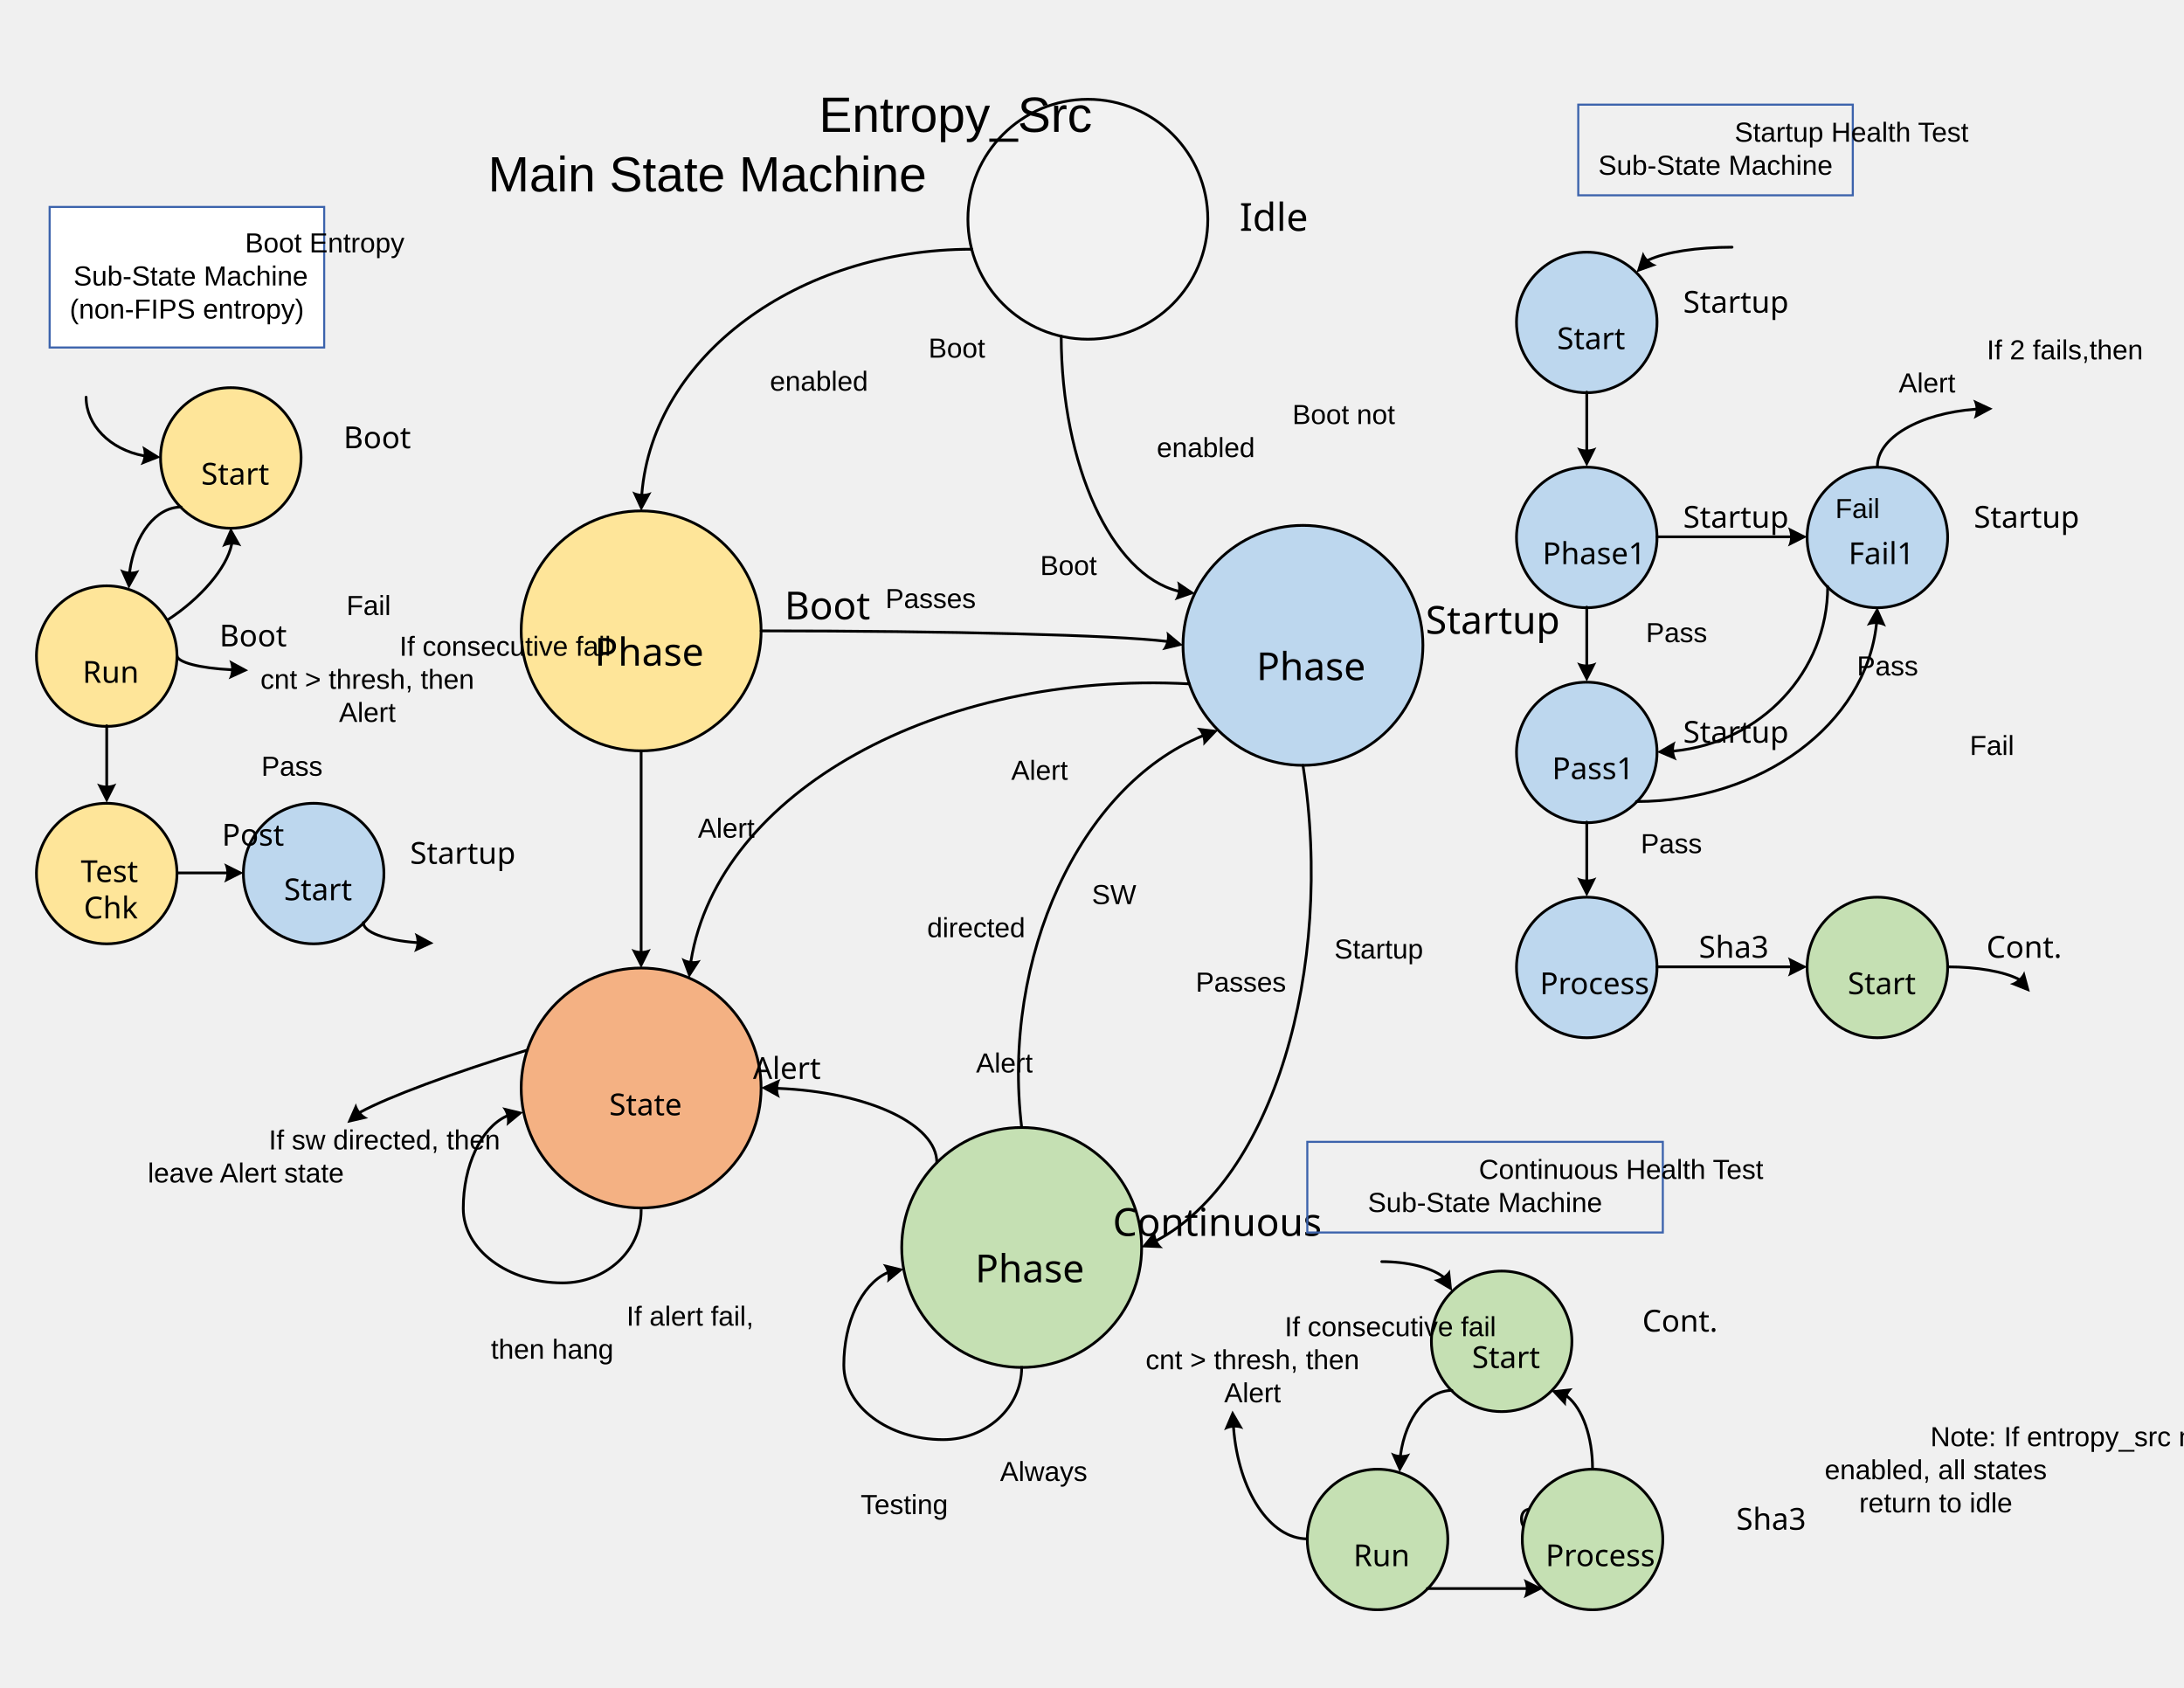
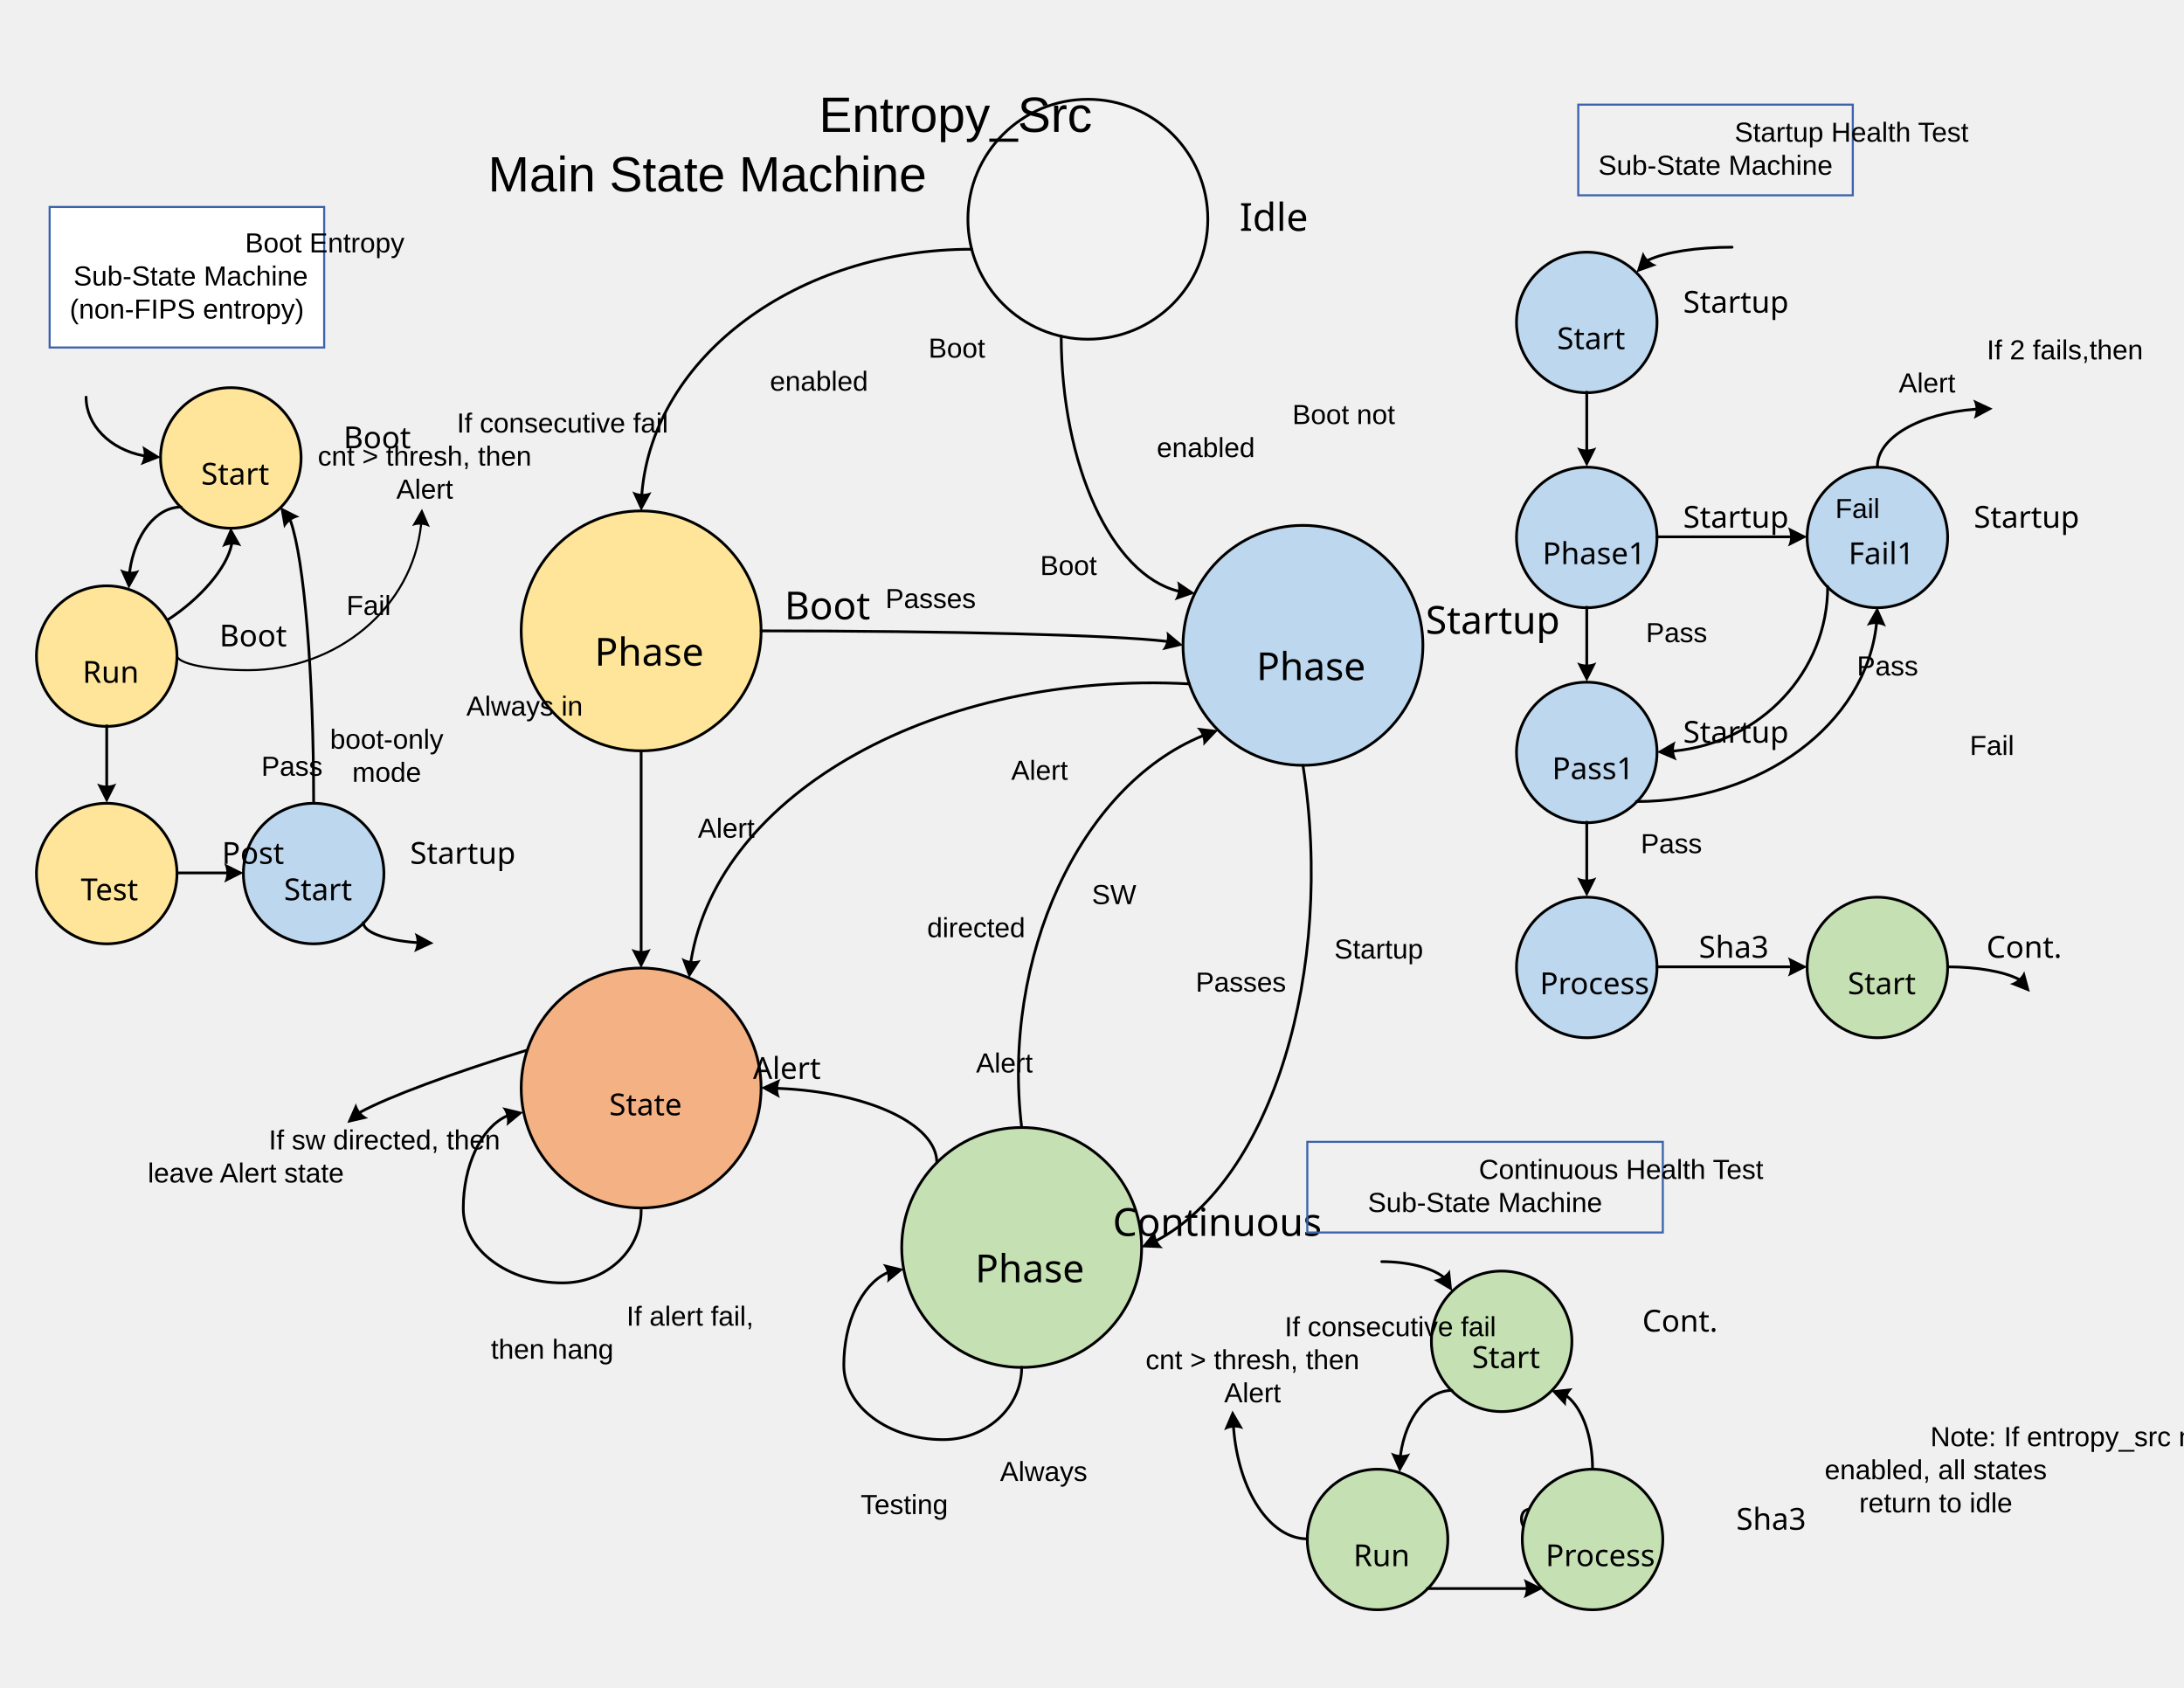
- <svg xmlns="http://www.w3.org/2000/svg" xmlns:ns1="http://schemas.microsoft.com/visio/2003/SVGExtensions/" xmlns:xlink="http://www.w3.org/1999/xlink" width="11in" height="8.5in" viewBox="0 0 792 612" xml:space="preserve" color-interpolation-filters="sRGB" class="st19">
+ <svg xmlns="http://www.w3.org/2000/svg" xmlns:ns1="http://schemas.microsoft.com/visio/2003/SVGExtensions/" xmlns:xlink="http://www.w3.org/1999/xlink" width="11in" height="8.5in" viewBox="0 0 792 612" xml:space="preserve" color-interpolation-filters="sRGB" class="st21">
  <ns1:documentProperties ns1:langID="1033" ns1:viewMarkup="false">
    <ns1:userDefs>
      <ns1:ud ns1:nameU="msvSubprocessMaster" ns1:prompt="" ns1:val="VT4(Rectangle)" />
      <ns1:ud ns1:nameU="msvNoAutoConnect" ns1:val="VT0(1):26" />
    </ns1:userDefs>
  </ns1:documentProperties>
  <style type="text/css">
	
		.st1 {fill:#f2f2f2;stroke:#000000;stroke-width:1}
		.st2 {fill:#000000;font-family:Calibri;font-size:1.167em}
		.st3 {fill:#fee599;stroke:#000000;stroke-width:1}
		.st4 {font-size:1em}
		.st5 {fill:#bdd7ee;stroke:#000000;stroke-width:1}
		.st6 {fill:#c5e0b3;stroke:#000000;stroke-width:1}
		.st7 {marker-start:url(#mrkr5-21);stroke:#000000;stroke-linecap:round;stroke-linejoin:round;stroke-width:1}
		.st8 {fill:#000000;fill-opacity:1;stroke:#000000;stroke-opacity:1;stroke-width:0.284}
		.st9 {marker-end:url(#mrkr5-27);stroke:#000000;stroke-linecap:round;stroke-linejoin:round;stroke-width:1}
		.st10 {fill:none;stroke:none;stroke-width:0.75}
		.st11 {fill:#000000;font-family:Arial;font-size:0.833em}
		.st12 {fill:#000000;font-family:Arial;font-size:1.5em}
		.st13 {fill:#000000;font-family:Calibri;font-size:0.917em}
		.st14 {marker-end:url(#mrkr5-75);stroke:#000000;stroke-linecap:round;stroke-linejoin:round;stroke-width:1}
		.st15 {fill:#ffffff;stroke:#3c63ac;stroke-width:0.75}
		.st16 {fill:none;stroke:#3c63ac;stroke-width:0.75}
		.st17 {fill:#f4b183;stroke:#000000;stroke-width:1}
		.st18 {marker-end:url(#mrkr5-27);stroke:#000000;stroke-width:1}
- 		.st19 {fill:none;fill-rule:evenodd;font-size:12px;overflow:visible;stroke-linecap:square;stroke-miterlimit:3}
+ 		.st19 {marker-end:url(#mrkr5-335);stroke:#000000;stroke-width:0.75}
+ 		.st20 {fill:#000000;fill-opacity:1;stroke:#000000;stroke-opacity:1;stroke-width:0.229}
+ 		.st21 {fill:none;fill-rule:evenodd;font-size:12px;overflow:visible;stroke-linecap:square;stroke-miterlimit:3}
	
	</style>
  <defs id="Markers">
    <g id="lend5">
      <path d="M 2 1 L 0 0 L 1.981 -0.993 C 1.672 -0.365 1.673 0.373 1.985 1 " style="stroke:none" />
    </g>
    <marker id="mrkr5-21" class="st8" ns1:arrowType="5" ns1:arrowSize="2" ns1:setback="5.8" refX="5.8" orient="auto" markerUnits="strokeWidth" overflow="visible">
      <use xlink:href="#lend5" transform="scale(3.52) " />
    </marker>
    <marker id="mrkr5-27" class="st8" ns1:arrowType="5" ns1:arrowSize="2" ns1:setback="5.8" refX="-5.8" orient="auto" markerUnits="strokeWidth" overflow="visible">
      <use xlink:href="#lend5" transform="scale(-3.52,-3.52) " />
    </marker>
    <marker id="mrkr5-75" class="st8" ns1:arrowType="5" ns1:arrowSize="2" ns1:setback="6.16" refX="-6.16" orient="auto" markerUnits="strokeWidth" overflow="visible">
      <use xlink:href="#lend5" transform="scale(-3.52,-3.52) " />
+     </marker>
+     <marker id="mrkr5-335" class="st20" ns1:arrowType="5" ns1:arrowSize="2" ns1:setback="7.15" refX="-7.15" orient="auto" markerUnits="strokeWidth" overflow="visible">
+       <use xlink:href="#lend5" transform="scale(-4.36,-4.36) " />
    </marker>
  </defs>
  <g ns1:mID="0" ns1:index="1" ns1:groupContext="foregroundPage">
    <ns1:userDefs>
      <ns1:ud ns1:nameU="msvThemeOrder" ns1:val="VT0(0):26" />
    </ns1:userDefs>
    <ns1:pageProperties ns1:drawingScale="1" ns1:pageScale="1" ns1:drawingUnits="0" ns1:shadowOffsetX="9" ns1:shadowOffsetY="-9" />
    <ns1:layer ns1:name="Flowchart" ns1:index="0" />
    <ns1:layer ns1:name="Connector" ns1:index="1" />
    <g id="shape1272-1" ns1:mID="1272" ns1:groupContext="shape" transform="translate(351,-489.001)">
      <ns1:userDefs>
        <ns1:ud ns1:nameU="visVersion" ns1:val="VT0(15):26" />
      </ns1:userDefs>
      <ns1:textBlock ns1:margins="rect(4,4,4,4)" />
      <ns1:textRect cx="43.5" cy="568.5" width="76.13" height="65.25" />
      <path d="M0 568.5 A43.5 43.5 0 0 1 87 568.5 A43.5 43.5 0 1 1 0 568.5 Z" class="st1" />
      <text x="32.97" y="572.7" class="st2" ns1:langID="1033">
        <ns1:paragraph ns1:horizAlign="1" />
        <ns1:tabList />Idle</text>
    </g>
    <g id="shape1273-4" ns1:mID="1273" ns1:groupContext="shape" transform="translate(189,-339.751)">
      <ns1:userDefs>
        <ns1:ud ns1:nameU="visVersion" ns1:val="VT0(15):26" />
      </ns1:userDefs>
      <ns1:textBlock ns1:margins="rect(4,4,4,4)" />
      <ns1:textRect cx="43.5" cy="568.5" width="76.13" height="65.25" />
      <path d="M0 568.5 A43.5 43.5 0 0 1 87 568.5 A43.5 43.5 0 1 1 0 568.5 Z" class="st3" />
      <text x="29.97" y="564.3" class="st2" ns1:langID="1033">
        <ns1:paragraph ns1:horizAlign="1" />
        <ns1:tabList />Boot<ns1:newlineChar />
        <tspan x="26.63" dy="1.2em" class="st4">Phase</tspan>
      </text>
    </g>
    <g id="shape1275-8" ns1:mID="1275" ns1:groupContext="shape" transform="translate(429,-334.501)">
      <ns1:userDefs>
        <ns1:ud ns1:nameU="visVersion" ns1:val="VT0(15):26" />
      </ns1:userDefs>
      <ns1:textBlock ns1:margins="rect(4,4,4,4)" />
      <ns1:textRect cx="43.5" cy="568.5" width="76.13" height="65.25" />
      <path d="M0 568.5 A43.5 43.5 0 0 1 87 568.5 A43.5 43.5 0 1 1 0 568.5 Z" class="st5" />
      <text x="22.45" y="564.3" class="st2" ns1:langID="1033">
        <ns1:paragraph ns1:horizAlign="1" />
        <ns1:tabList />Startup<ns1:newlineChar />
        <tspan x="26.63" dy="1.2em" class="st4">Phase</tspan>
      </text>
    </g>
    <g id="shape1276-12" ns1:mID="1276" ns1:groupContext="shape" transform="translate(327,-116.178)">
      <ns1:userDefs>
        <ns1:ud ns1:nameU="visVersion" ns1:val="VT0(15):26" />
      </ns1:userDefs>
      <ns1:textBlock ns1:margins="rect(4,4,4,4)" />
      <ns1:textRect cx="43.5" cy="568.5" width="76.13" height="65.25" />
      <path d="M0 568.5 A43.5 43.5 0 0 1 87 568.5 A43.5 43.5 0 1 1 0 568.5 Z" class="st6" />
      <text x="10.99" y="564.3" class="st2" ns1:langID="1033">
        <ns1:paragraph ns1:horizAlign="1" />
        <ns1:tabList />Continuous<ns1:newlineChar />
        <tspan x="26.63" dy="1.2em" class="st4">Phase</tspan>
      </text>
    </g>
    <g id="shape1282-16" ns1:mID="1282" ns1:groupContext="shape" transform="translate(-109.54,497.648) rotate(-117.497)">
      <path d="M3.3 607.23 L3.51 606.93 A93.666 48.612 27.5 0 1 105.04 612" class="st7" />
    </g>
    <g id="shape1297-22" ns1:mID="1297" ns1:groupContext="shape" transform="translate(713.065,546.089) rotate(141.64)">
      <path d="M0 581.18 A119.88 94.88 -141.64 0 0 148.87 585.85 L149.1 585.58" class="st9" />
    </g>
    <g id="shape1314-28" ns1:mID="1314" ns1:groupContext="shape" transform="translate(270,-463.646)">
      <ns1:textBlock ns1:margins="rect(4,4,4,4)" />
      <ns1:textRect cx="27" cy="596.323" width="54" height="31.355" />
      <rect x="0" y="580.646" width="54" height="31.355" class="st10" />
      <text x="16.71" y="593.32" class="st11" ns1:langID="1033">
        <ns1:paragraph ns1:horizAlign="1" />
        <ns1:tabList />Boot <tspan x="9.2" dy="1.2em" class="st4">enabled</tspan>
      </text>
    </g>
    <g id="shape1326-32" ns1:mID="1326" ns1:groupContext="shape" transform="translate(162,-523.573)">
      <ns1:textBlock ns1:margins="rect(4,4,4,4)" />
      <ns1:textRect cx="94.5" cy="576.786" width="189" height="70.427" />
      <rect x="0" y="541.573" width="189" height="70.427" class="st10" />
      <text x="44.98" y="571.39" class="st12" ns1:langID="1033">
        <ns1:paragraph ns1:horizAlign="1" />
        <ns1:tabList />Entropy_Src<ns1:newlineChar />
        <tspan x="14.96" dy="1.2em" class="st4">Main State Machine</tspan>
      </text>
    </g>
    <g id="shape1327-36" ns1:mID="1327" ns1:groupContext="shape" transform="translate(645.75,-62.94)">
      <ns1:textBlock ns1:margins="rect(4,4,4,4)" />
      <ns1:textRect cx="56.25" cy="596.323" width="112.51" height="31.355" />
      <rect x="0" y="580.646" width="112.5" height="31.355" class="st10" />
      <text x="4.28" y="587.32" class="st11" ns1:langID="1033">
        <ns1:paragraph ns1:horizAlign="1" />
        <ns1:tabList />Note: If entropy_src not <tspan x="15.94" dy="1.2em" class="st4">enabled, all states </tspan>
        <tspan x="28.46" dy="1.2em" class="st4">return to idle</tspan>
      </text>
    </g>
    <g id="shape1328-41" ns1:mID="1328" ns1:groupContext="shape" transform="translate(410.286,-439.574)">
      <ns1:textBlock ns1:margins="rect(4,4,4,4)" />
      <ns1:textRect cx="27" cy="596.323" width="54" height="31.355" />
      <rect x="0" y="580.646" width="54" height="31.355" class="st10" />
      <text x="8.37" y="593.32" class="st11" ns1:langID="1033">
        <ns1:paragraph ns1:horizAlign="1" />
        <ns1:tabList />Boot not <tspan x="9.2" dy="1.2em" class="st4">enabled</tspan>
      </text>
    </g>
    <g id="shape1331-45" ns1:mID="1331" ns1:groupContext="shape" transform="translate(-140.336,266.828) rotate(-71.4985)">
      <path d="M3.99 588.75 L4.24 589.02 A146.215 83.561 -20.72 0 0 184.35 584.55" class="st7" />
    </g>
    <g id="shape1338-50" ns1:mID="1338" ns1:groupContext="shape" transform="translate(549.938,-469.831)">
      <ns1:userDefs>
        <ns1:ud ns1:nameU="visVersion" ns1:val="VT0(15):26" />
      </ns1:userDefs>
      <ns1:textBlock ns1:margins="rect(4,4,4,4)" />
      <ns1:textRect cx="25.481" cy="586.519" width="44.6" height="38.221" />
      <path d="M0 586.52 A25.481 25.481 0 0 1 50.96 586.52 A25.481 25.481 0 1 1 0 586.52 Z" class="st5" />
      <text x="8.94" y="583.22" class="st13" ns1:langID="1033">
        <ns1:paragraph ns1:horizAlign="1" />
        <ns1:tabList />Startup<ns1:newlineChar />
        <tspan x="14.72" dy="1.2em" class="st4">Start</tspan>
      </text>
    </g>
    <g id="shape1339-54" ns1:mID="1339" ns1:groupContext="shape" transform="translate(549.938,-391.869)">
      <ns1:userDefs>
        <ns1:ud ns1:nameU="visVersion" ns1:val="VT0(15):26" />
      </ns1:userDefs>
      <ns1:textBlock ns1:margins="rect(4,4,4,4)" />
      <ns1:textRect cx="25.481" cy="586.519" width="44.6" height="38.221" />
      <path d="M0 586.52 A25.481 25.481 0 0 1 50.96 586.52 A25.481 25.481 0 1 1 0 586.52 Z" class="st5" />
      <text x="8.94" y="583.22" class="st13" ns1:langID="1033">
        <ns1:paragraph ns1:horizAlign="1" />
        <ns1:tabList />Startup<ns1:newlineChar />
        <tspan x="9.44" dy="1.2em" class="st4">Phase1</tspan>
      </text>
    </g>
    <g id="shape1340-58" ns1:mID="1340" ns1:groupContext="shape" transform="translate(655.332,-391.869)">
      <ns1:userDefs>
        <ns1:ud ns1:nameU="visVersion" ns1:val="VT0(15):26" />
      </ns1:userDefs>
      <ns1:textBlock ns1:margins="rect(4,4,4,4)" />
      <ns1:textRect cx="25.481" cy="586.519" width="44.6" height="38.221" />
      <path d="M0 586.52 A25.481 25.481 0 0 1 50.96 586.52 A25.481 25.481 0 1 1 0 586.52 Z" class="st5" />
      <text x="8.94" y="583.22" class="st13" ns1:langID="1033">
        <ns1:paragraph ns1:horizAlign="1" />
        <ns1:tabList />Startup<ns1:newlineChar />
        <tspan x="15.01" dy="1.2em" class="st4">Fail1</tspan>
      </text>
    </g>
    <g id="shape1341-62" ns1:mID="1341" ns1:groupContext="shape" transform="translate(549.938,-313.908)">
      <ns1:userDefs>
        <ns1:ud ns1:nameU="visVersion" ns1:val="VT0(15):26" />
      </ns1:userDefs>
      <ns1:textBlock ns1:margins="rect(4,4,4,4)" />
      <ns1:textRect cx="25.481" cy="586.519" width="44.6" height="38.221" />
      <path d="M0 586.52 A25.481 25.481 0 0 1 50.96 586.52 A25.481 25.481 0 1 1 0 586.52 Z" class="st5" />
      <text x="8.94" y="583.22" class="st13" ns1:langID="1033">
        <ns1:paragraph ns1:horizAlign="1" />
        <ns1:tabList />Startup<ns1:newlineChar />
        <tspan x="12.92" dy="1.2em" class="st4">Pass1</tspan>
      </text>
    </g>
    <g id="shape1342-66" ns1:mID="1342" ns1:groupContext="shape" transform="translate(549.938,-235.946)">
      <ns1:userDefs>
        <ns1:ud ns1:nameU="visVersion" ns1:val="VT0(15):26" />
      </ns1:userDefs>
      <ns1:textBlock ns1:margins="rect(4,4,4,4)" />
      <ns1:textRect cx="25.481" cy="586.519" width="44.6" height="38.221" />
      <path d="M0 586.52 A25.481 25.481 0 0 1 50.96 586.52 A25.481 25.481 0 1 1 0 586.52 Z" class="st5" />
      <text x="14.64" y="583.22" class="st13" ns1:langID="1033">
        <ns1:paragraph ns1:horizAlign="1" />
        <ns1:tabList />Sha3<ns1:newlineChar />
        <tspan x="8.46" dy="1.2em" class="st4">Process</tspan>
      </text>
    </g>
    <g id="shape1354-70" ns1:mID="1354" ns1:groupContext="shape" transform="translate(1187.42,142.169) rotate(90)">
      <path d="M0 612 L20.84 612" class="st14" />
    </g>
    <g id="shape1355-76" ns1:mID="1355" ns1:groupContext="shape" transform="translate(1187.42,220.131) rotate(90)">
      <path d="M0 612 L20.84 612" class="st14" />
    </g>
    <g id="shape1358-81" ns1:mID="1358" ns1:groupContext="shape" transform="translate(1088.55,652.296) rotate(135.918)">
      <path d="M0 612 A61.893 59.942 44.08 0 1 81.53 607.93 L81.81 608.17" class="st9" />
    </g>
    <g id="shape1359-86" ns1:mID="1359" ns1:groupContext="shape" transform="translate(223.4,-167.969) rotate(-38.8995)">
      <path d="M-0 589.27 A87.374 70.501 -141.1 0 0 108.15 593.85 L108.39 593.58" class="st9" />
    </g>
    <g id="shape1361-91" ns1:mID="1361" ns1:groupContext="shape" transform="translate(655.332,-235.946)">
      <ns1:userDefs>
        <ns1:ud ns1:nameU="visVersion" ns1:val="VT0(15):26" />
      </ns1:userDefs>
      <ns1:textBlock ns1:margins="rect(4,4,4,4)" />
      <ns1:textRect cx="25.481" cy="586.519" width="44.6" height="38.221" />
      <path d="M0 586.52 A25.481 25.481 0 0 1 50.96 586.52 A25.481 25.481 0 1 1 0 586.52 Z" class="st6" />
      <text x="13.53" y="583.22" class="st13" ns1:langID="1033">
        <ns1:paragraph ns1:horizAlign="1" />
        <ns1:tabList />Cont.<ns1:newlineChar />
        <tspan x="14.72" dy="1.2em" class="st4">Start</tspan>
      </text>
    </g>
    <g id="shape1362-95" ns1:mID="1362" ns1:groupContext="shape" transform="translate(600.899,-261.427)">
      <path d="M0 612 L48.27 612" class="st14" />
    </g>
    <g id="group1369-100" transform="translate(474.077,-28.5392)" ns1:mID="1369" ns1:groupContext="group">
      <g id="shape1343-101" ns1:mID="1343" ns1:groupContext="shape" transform="translate(45,-71.8487)">
        <ns1:userDefs>
          <ns1:ud ns1:nameU="visVersion" ns1:val="VT0(15):26" />
        </ns1:userDefs>
        <ns1:textBlock ns1:margins="rect(4,4,4,4)" />
        <ns1:textRect cx="25.481" cy="586.519" width="44.6" height="38.221" />
        <path d="M0 586.52 A25.481 25.481 0 0 1 50.96 586.52 A25.481 25.481 0 1 1 0 586.52 Z" class="st6" />
        <text x="13.53" y="583.22" class="st13" ns1:langID="1033">
          <ns1:paragraph ns1:horizAlign="1" />
          <ns1:tabList />Cont.<ns1:newlineChar />
          <tspan x="14.72" dy="1.2em" class="st4">Start</tspan>
        </text>
      </g>
      <g id="shape1344-105" ns1:mID="1344" ns1:groupContext="shape">
        <ns1:userDefs>
          <ns1:ud ns1:nameU="visVersion" ns1:val="VT0(15):26" />
        </ns1:userDefs>
        <ns1:textBlock ns1:margins="rect(4,4,4,4)" />
        <ns1:textRect cx="25.481" cy="586.519" width="44.6" height="38.221" />
        <path d="M0 586.52 A25.481 25.481 0 0 1 50.96 586.52 A25.481 25.481 0 1 1 0 586.52 Z" class="st6" />
        <text x="13.53" y="583.22" class="st13" ns1:langID="1033">
          <ns1:paragraph ns1:horizAlign="1" />
          <ns1:tabList />Cont.<ns1:newlineChar />
          <tspan x="16.72" dy="1.2em" class="st4">Run</tspan>
        </text>
      </g>
      <g id="shape1345-109" ns1:mID="1345" ns1:groupContext="shape" transform="translate(77.9616,0)">
        <ns1:userDefs>
          <ns1:ud ns1:nameU="visVersion" ns1:val="VT0(15):26" />
        </ns1:userDefs>
        <ns1:textBlock ns1:margins="rect(4,4,4,4)" />
        <ns1:textRect cx="25.481" cy="586.519" width="44.6" height="38.221" />
        <path d="M0 586.52 A25.481 25.481 0 0 1 50.96 586.52 A25.481 25.481 0 1 1 0 586.52 Z" class="st6" />
        <text x="14.64" y="583.22" class="st13" ns1:langID="1033">
          <ns1:paragraph ns1:horizAlign="1" />
          <ns1:tabList />Sha3<ns1:newlineChar />
          <tspan x="8.46" dy="1.2em" class="st4">Process</tspan>
        </text>
      </g>
      <g id="shape1350-113" ns1:mID="1350" ns1:groupContext="shape" transform="translate(561.313,860.604) rotate(122.798)">
        <path d="M0 605.36 A29.604 19.078 -32.8 0 0 29.83 608.34 L30.14 608.16" class="st9" />
      </g>
      <g id="shape1352-118" ns1:mID="1352" ns1:groupContext="shape" transform="translate(43.5008,-7.46078)">
        <path d="M0 612 L35.76 612" class="st14" />
      </g>
      <g id="shape1353-123" ns1:mID="1353" ns1:groupContext="shape" transform="translate(-433.114,843.846) rotate(-117.793)">
        <path d="M0 606.52 A28.348 14.942 -152.21 0 0 27.42 610.6 L27.69 610.36" class="st9" />
      </g>
    </g>
    <g id="shape1371-128" ns1:mID="1371" ns1:groupContext="shape" transform="translate(58.2205,-420.694)">
      <ns1:userDefs>
        <ns1:ud ns1:nameU="visVersion" ns1:val="VT0(15):26" />
      </ns1:userDefs>
      <ns1:textBlock ns1:margins="rect(4,4,4,4)" />
      <ns1:textRect cx="25.481" cy="586.519" width="44.6" height="38.221" />
      <path d="M0 586.52 A25.481 25.481 0 0 1 50.96 586.52 A25.481 25.481 0 1 1 0 586.52 Z" class="st3" />
      <text x="14.85" y="583.22" class="st13" ns1:langID="1033">
        <ns1:paragraph ns1:horizAlign="1" />
        <ns1:tabList />Boot<ns1:newlineChar />
        <tspan x="14.72" dy="1.2em" class="st4">Start</tspan>
      </text>
    </g>
    <g id="shape1372-132" ns1:mID="1372" ns1:groupContext="shape" transform="translate(13.2205,-348.846)">
      <ns1:userDefs>
        <ns1:ud ns1:nameU="visVersion" ns1:val="VT0(15):26" />
      </ns1:userDefs>
      <ns1:textBlock ns1:margins="rect(4,4,4,4)" />
      <ns1:textRect cx="25.481" cy="586.519" width="44.6" height="38.221" />
      <path d="M0 586.52 A25.481 25.481 0 0 1 50.96 586.52 A25.481 25.481 0 1 1 0 586.52 Z" class="st3" />
      <text x="14.85" y="583.22" class="st13" ns1:langID="1033">
        <ns1:paragraph ns1:horizAlign="1" />
        <ns1:tabList />Boot<ns1:newlineChar />
        <tspan x="16.72" dy="1.2em" class="st4">Run</tspan>
      </text>
    </g>
    <g id="shape1374-136" ns1:mID="1374" ns1:groupContext="shape" transform="translate(574.533,511.759) rotate(122.798)">
      <path d="M0 605.36 A29.604 19.078 -32.8 0 0 29.83 608.34 L30.14 608.16" class="st9" />
    </g>
    <g id="shape1375-141" ns1:mID="1375" ns1:groupContext="shape" transform="translate(64.1821,-295.481)">
      <path d="M0 612 L17.92 612" class="st14" />
    </g>
    <g id="shape1376-146" ns1:mID="1376" ns1:groupContext="shape" transform="translate(-439.518,-118.156) rotate(-55.5629)">
      <path d="M-0 606.52 A34.625 15.519 -160.33 0 0 35.74 610.24 L36.03 610.02" class="st9" />
    </g>
    <g id="shape1377-151" ns1:mID="1377" ns1:groupContext="shape" transform="translate(67.5859,-382.291)">
      <ns1:textBlock ns1:margins="rect(4,4,4,4)" />
      <ns1:textRect cx="16.115" cy="602.286" width="32.24" height="19.427" />
      <rect x="0" y="592.573" width="32.231" height="19.427" class="st10" />
      <text x="8.06" y="605.29" class="st11" ns1:langID="1033">
        <ns1:paragraph ns1:horizAlign="1" />
        <ns1:tabList />Fail</text>
    </g>
    <g id="shape1378-154" ns1:mID="1378" ns1:groupContext="shape" transform="translate(88.2589,-270)">
      <ns1:userDefs>
        <ns1:ud ns1:nameU="visVersion" ns1:val="VT0(15):26" />
      </ns1:userDefs>
      <ns1:textBlock ns1:margins="rect(4,4,4,4)" />
      <ns1:textRect cx="25.481" cy="586.519" width="44.6" height="38.221" />
      <path d="M0 586.52 A25.481 25.481 0 0 1 50.96 586.52 A25.481 25.481 0 1 1 0 586.52 Z" class="st5" />
      <text x="8.94" y="583.22" class="st13" ns1:langID="1033">
        <ns1:paragraph ns1:horizAlign="1" />
        <ns1:tabList />Startup<ns1:newlineChar />
        <tspan x="14.72" dy="1.2em" class="st4">Start</tspan>
      </text>
    </g>
    <g id="shape1381-158" ns1:mID="1381" ns1:groupContext="shape" transform="translate(650.701,263.154) rotate(90)">
      <path d="M0 612 L21.72 612" class="st14" />
    </g>
    <g id="shape1382-163" ns1:mID="1382" ns1:groupContext="shape" transform="translate(39.7692,-324)">
      <ns1:textBlock ns1:margins="rect(4,4,4,4)" />
      <ns1:textRect cx="16.115" cy="602.286" width="32.24" height="19.427" />
      <rect x="0" y="592.573" width="32.231" height="19.427" class="st10" />
      <text x="5" y="605.29" class="st11" ns1:langID="1033">
        <ns1:paragraph ns1:horizAlign="1" />
        <ns1:tabList />Pass</text>
    </g>
    <g id="shape1383-166" ns1:mID="1383" ns1:groupContext="shape" transform="translate(607.5,-417.442)">
      <ns1:textBlock ns1:margins="rect(4,4,4,4)" />
      <ns1:textRect cx="16.115" cy="602.286" width="32.24" height="19.427" />
      <rect x="0" y="592.573" width="32.231" height="19.427" class="st10" />
      <text x="8.06" y="605.29" class="st11" ns1:langID="1033">
        <ns1:paragraph ns1:horizAlign="1" />
        <ns1:tabList />Fail</text>
    </g>
    <g id="shape1385-169" ns1:mID="1385" ns1:groupContext="shape" transform="translate(656.25,-331.531)">
      <ns1:textBlock ns1:margins="rect(4,4,4,4)" />
      <ns1:textRect cx="16.115" cy="602.286" width="32.24" height="19.427" />
      <rect x="0" y="592.573" width="32.231" height="19.427" class="st10" />
      <text x="8.06" y="605.29" class="st11" ns1:langID="1033">
        <ns1:paragraph ns1:horizAlign="1" />
        <ns1:tabList />Fail</text>
    </g>
    <g id="shape1386-172" ns1:mID="1386" ns1:groupContext="shape" transform="translate(618.385,-360.369)">
      <ns1:textBlock ns1:margins="rect(4,4,4,4)" />
      <ns1:textRect cx="16.115" cy="602.286" width="32.24" height="19.427" />
      <rect x="0" y="592.573" width="32.231" height="19.427" class="st10" />
      <text x="5" y="605.29" class="st11" ns1:langID="1033">
        <ns1:paragraph ns1:horizAlign="1" />
        <ns1:tabList />Pass</text>
    </g>
    <g id="shape1387-175" ns1:mID="1387" ns1:groupContext="shape" transform="translate(541.885,-372.442)">
      <ns1:textBlock ns1:margins="rect(4,4,4,4)" />
      <ns1:textRect cx="16.115" cy="602.286" width="32.24" height="19.427" />
      <rect x="0" y="592.573" width="32.231" height="19.427" class="st10" />
      <text x="5" y="605.29" class="st11" ns1:langID="1033">
        <ns1:paragraph ns1:horizAlign="1" />
        <ns1:tabList />Pass</text>
    </g>
    <g id="shape1388-178" ns1:mID="1388" ns1:groupContext="shape" transform="translate(540,-295.942)">
      <ns1:textBlock ns1:margins="rect(4,4,4,4)" />
      <ns1:textRect cx="16.115" cy="602.286" width="32.24" height="19.427" />
      <rect x="0" y="592.573" width="32.231" height="19.427" class="st10" />
      <text x="5" y="605.29" class="st11" ns1:langID="1033">
        <ns1:paragraph ns1:horizAlign="1" />
        <ns1:tabList />Pass</text>
    </g>
    <g id="shape1389-181" ns1:mID="1389" ns1:groupContext="shape" transform="translate(655.332,-462.258)">
      <ns1:textBlock ns1:margins="rect(4,4,4,4)" />
      <ns1:textRect cx="43.5" cy="595.565" width="87.01" height="32.87" />
      <rect x="0" y="579.13" width="87" height="32.87" class="st10" />
      <text x="15.15" y="592.57" class="st11" ns1:langID="1033">
        <ns1:paragraph ns1:horizAlign="1" />
        <ns1:tabList />If 2 fails,then <tspan x="33.22" dy="1.2em" class="st4">Alert</tspan>
      </text>
    </g>
    <g id="shape1390-185" ns1:mID="1390" ns1:groupContext="shape" transform="translate(405.686,-377.502) rotate(-26.715)">
      <path d="M-0 612 A41.803 21.038 26.72 0 1 41.2 609.44 L41.52 609.59" class="st9" />
    </g>
    <g id="shape1391-190" ns1:mID="1391" ns1:groupContext="shape" transform="translate(-55.2291,865.192) rotate(-120.131)">
      <path d="M-0 612 A46.519 27 30.13 0 1 48.34 609.12 L48.66 609.28" class="st9" />
    </g>
    <g id="shape1393-195" ns1:mID="1393" ns1:groupContext="shape" transform="translate(404.441,-93.0384)">
      <ns1:textBlock ns1:margins="rect(4,4,4,4)" />
      <ns1:textRect cx="49.779" cy="586.519" width="99.56" height="50.962" />
      <rect x="0" y="561.038" width="99.559" height="50.962" class="st10" />
      <text x="11.43" y="577.52" class="st11" ns1:langID="1033">
        <ns1:paragraph ns1:horizAlign="1" />
        <ns1:tabList />If consecutive fail <tspan x="11" dy="1.2em" class="st4">cnt &gt; thresh, then </tspan>
        <tspan x="39.5" dy="1.2em" class="st4">Alert</tspan>
      </text>
    </g>
    <g id="shape1396-200" ns1:mID="1396" ns1:groupContext="shape" transform="translate(18,-486)">
      <ns1:textBlock ns1:margins="rect(4,4,4,4)" />
      <ns1:textRect cx="49.779" cy="586.519" width="99.56" height="50.962" />
      <rect x="0" y="561.038" width="99.559" height="50.962" class="st15" />
      <text x="20.87" y="577.52" class="st11" ns1:langID="1033">
        <ns1:paragraph ns1:horizAlign="1" />
        <ns1:tabList />Boot Entropy<ns1:newlineChar />
        <tspan x="5.87" dy="1.2em" class="st4"> </tspan>Sub-State Machine <tspan x="7.26" dy="1.2em" class="st4">(non</tspan>-FIPS entropy)</text>
    </g>
    <g id="shape1398-205" ns1:mID="1398" ns1:groupContext="shape" transform="translate(572.336,-541.184)">
      <ns1:textBlock ns1:margins="rect(4,4,4,4)" />
      <ns1:textRect cx="49.779" cy="595.565" width="99.56" height="32.87" />
      <rect x="0" y="579.13" width="99.559" height="32.87" class="st16" />
      <text x="6.7" y="592.57" class="st11" ns1:langID="1033">
        <ns1:paragraph ns1:horizAlign="1" />
        <ns1:tabList />Startup Health Test <tspan x="7.25" dy="1.2em" class="st4">Sub</tspan>-State Machine</text>
    </g>
    <g id="shape1400-209" ns1:mID="1400" ns1:groupContext="shape" transform="translate(408.087,843.467) rotate(-178.035)">
      <path d="M5.68 611 L6.03 611.07 A153 5.25 -1.97 0 0 153.09 609.83" class="st7" />
    </g>
    <g id="shape1402-214" ns1:mID="1402" ns1:groupContext="shape" transform="translate(474.077,-165.104)">
      <ns1:textBlock ns1:margins="rect(4,4,4,4)" />
      <ns1:textRect cx="64.462" cy="595.565" width="128.93" height="32.87" />
      <rect x="0" y="579.13" width="128.923" height="32.87" class="st16" />
      <text x="12.21" y="592.57" class="st11" ns1:langID="1033">
        <ns1:paragraph ns1:horizAlign="1" />
        <ns1:tabList />Continuous Health Test <tspan x="21.94" dy="1.2em" class="st4">Sub</tspan>-State Machine</text>
    </g>
    <g id="shape1403-218" ns1:mID="1403" ns1:groupContext="shape" transform="translate(1187.42,298.092) rotate(90)">
      <path d="M0 612 L20.84 612" class="st14" />
    </g>
    <g id="shape1411-223" ns1:mID="1411" ns1:groupContext="shape" transform="translate(39.6614,-175.801)">
      <ns1:textBlock ns1:margins="rect(4,4,4,4)" />
      <ns1:textRect cx="49.779" cy="595.565" width="99.56" height="32.87" />
      <rect x="0" y="579.13" width="99.559" height="32.87" class="st10" />
      <text x="7.81" y="592.57" class="st11" ns1:langID="1033">
        <ns1:paragraph ns1:horizAlign="1" />
        <ns1:tabList />If sw directed, then <tspan x="13.93" dy="1.2em" class="st4">leave Alert state</tspan>
      </text>
    </g>
    <g id="shape1412-227" ns1:mID="1412" ns1:groupContext="shape" transform="translate(-178.092,137.547) rotate(-63.6879)">
      <path d="M-0 612 A120.502 86.245 158.81 0 1 156.26 607.74 L156.52 607.99" class="st9" />
    </g>
    <g id="shape1413-232" ns1:mID="1413" ns1:groupContext="shape" transform="translate(327,-265.5)">
      <ns1:textBlock ns1:margins="rect(4,4,4,4)" />
      <ns1:textRect cx="27" cy="596.323" width="54" height="31.355" />
      <rect x="0" y="580.646" width="54" height="31.355" class="st10" />
      <text x="18.95" y="593.32" class="st11" ns1:langID="1033">
        <ns1:paragraph ns1:horizAlign="1" />
        <ns1:tabList />SW <tspan x="9.21" dy="1.2em" class="st4">directed</tspan>
      </text>
    </g>
    <g id="shape1414-236" ns1:mID="1414" ns1:groupContext="shape" transform="translate(423,-245.75)">
      <ns1:textBlock ns1:margins="rect(4,4,4,4)" />
      <ns1:textRect cx="27" cy="596.323" width="54" height="31.355" />
      <rect x="0" y="580.646" width="54" height="31.355" class="st10" />
      <text x="10.88" y="593.32" class="st11" ns1:langID="1033">
        <ns1:paragraph ns1:horizAlign="1" />
        <ns1:tabList />Startup<ns1:newlineChar />
        <tspan x="10.6" dy="1.2em" class="st4">Passes</tspan>
      </text>
    </g>
    <g id="shape1422-240" ns1:mID="1422" ns1:groupContext="shape" transform="translate(303.024,-249.919) rotate(16.3322)">
      <path d="M0 609.03 A25.461 7.461 -16.33 0 0 20.56 610.55 L20.91 610.46" class="st9" />
    </g>
    <g id="shape1423-245" ns1:mID="1423" ns1:groupContext="shape" transform="translate(884.148,-235.013) rotate(16.8946)">
      <path d="M0 612 A29.822 9.058 163.11 0 1 25.9 608.8 L26.21 608.99" class="st9" />
    </g>
    <g id="shape1427-250" ns1:mID="1427" ns1:groupContext="shape" transform="translate(781.546,678.343) rotate(165.392)">
      <path d="M-0 608.38 A34.677 9.038 -165.39 0 0 30.54 611.52 L30.85 611.33" class="st9" />
    </g>
    <g id="shape1435-255" ns1:mID="1435" ns1:groupContext="shape" transform="translate(737.251,-107.133) rotate(22.7)">
      <path d="M-0 612 A25.461 10.65 157.3 0 1 22.57 608.45 L22.86 608.65" class="st9" />
    </g>
    <g id="shape1436-260" ns1:mID="1436" ns1:groupContext="shape" transform="translate(411.526,-326.485) rotate(38.9495)">
      <path d="M-0 604.97 A27 21.825 -38.95 0 0 29.59 608.38 L29.89 608.18" class="st9" />
    </g>
    <g id="shape1437-265" ns1:mID="1437" ns1:groupContext="shape" transform="translate(301.5,-56.3228)">
      <ns1:textBlock ns1:margins="rect(4,4,4,4)" />
      <ns1:textRect cx="27" cy="596.323" width="54" height="31.355" />
      <rect x="0" y="580.646" width="54" height="31.355" class="st10" />
      <text x="11.16" y="593.32" class="st11" ns1:langID="1033">
        <ns1:paragraph ns1:horizAlign="1" />
        <ns1:tabList />Always<ns1:newlineChar />
        <tspan x="10.6" dy="1.2em" class="st4">Testing</tspan>
      </text>
    </g>
    <g id="shape1440-269" ns1:mID="1440" ns1:groupContext="shape" transform="translate(600.899,-417.35)">
      <path d="M0 612 L48.27 612" class="st14" />
    </g>
    <g id="shape1441-274" ns1:mID="1441" ns1:groupContext="shape" transform="translate(189,-174)">
      <ns1:userDefs>
        <ns1:ud ns1:nameU="visVersion" ns1:val="VT0(15):26" />
      </ns1:userDefs>
      <ns1:textBlock ns1:margins="rect(4,4,4,4)" />
      <ns1:textRect cx="43.5" cy="568.5" width="76.13" height="65.25" />
      <path d="M0 568.5 A43.5 43.5 0 1 1 87 568.5 A43.5 43.5 0 0 1 0 568.5 Z" class="st17" />
      <text x="32.56" y="565.2" class="st13" ns1:langID="1033">
        <ns1:paragraph ns1:horizAlign="1" />
        <ns1:tabList />Alert<ns1:newlineChar />
        <tspan x="31.92" dy="1.2em" class="st4">State</tspan>
      </text>
    </g>
    <g id="shape1444-278" ns1:mID="1444" ns1:groupContext="shape" transform="translate(844.5,272.249) rotate(90)">
      <path d="M0 612 L72.59 612" class="st14" />
    </g>
    <g id="shape1448-283" ns1:mID="1448" ns1:groupContext="shape" transform="translate(-60.2072,-173.068) rotate(-30.436)">
      <path d="M3.53 607.39 L3.74 607.11 A172.174 116.04 32.04 0 1 210.49 612" class="st7" />
    </g>
    <g id="shape1449-288" ns1:mID="1449" ns1:groupContext="shape" transform="translate(104.608,975.397) rotate(-156.997)">
      <path d="M0 601.68 A63.737 27.059 -23 0 0 63.52 603.97 L63.86 603.84" class="st9" />
    </g>
    <g id="shape1455-293" ns1:mID="1455" ns1:groupContext="shape" transform="translate(306,-90)">
      <path d="M64.5 585.82 A28.5 26.178 0 0 1 36 612 A36 27 0 0 1 0 585 A21.712 34.842 0 0 1 15.7 551.52 L16.05 551.44" class="st18" />
    </g>
    <g id="shape1543-298" ns1:mID="1543" ns1:groupContext="shape" transform="translate(168,-112.646)">
      <ns1:textBlock ns1:margins="rect(4,4,4,4)" />
      <ns1:textRect cx="32.25" cy="596.323" width="64.51" height="31.355" />
      <rect x="0" y="580.646" width="64.5" height="31.355" class="st10" />
      <text x="9.19" y="593.32" class="st11" ns1:langID="1033">
        <ns1:paragraph ns1:horizAlign="1" />
        <ns1:tabList />If alert fail, <tspan x="10.01" dy="1.2em" class="st4">then hang</tspan>
      </text>
    </g>
    <g id="shape1544-302" ns1:mID="1544" ns1:groupContext="shape" transform="translate(168,-146.829)">
      <path d="M64.5 585.82 A28.5 26.178 0 0 1 36 612 A36 27 0 0 1 0 585 A21.712 34.842 0 0 1 15.7 551.52 L16.05 551.44" class="st18" />
    </g>
    <g id="shape1546-307" ns1:mID="1546" ns1:groupContext="shape" transform="translate(-104.382,-159.731) rotate(-22.1134)">
      <path d="M5.5 610.17 L5.85 610.06 A70.047 6.26 5.09 0 1 70.41 612" class="st7" />
    </g>
-     <g id="shape1548-312" ns1:mID="1548" ns1:groupContext="shape" transform="translate(83.4409,-339.751)">
+     <g id="shape1548-312" ns1:mID="1548" ns1:groupContext="shape" transform="translate(104.231,-420.694)">
      <ns1:textBlock ns1:margins="rect(4,4,4,4)" />
      <ns1:textRect cx="49.779" cy="586.519" width="99.56" height="50.962" />
      <rect x="0" y="561.038" width="99.559" height="50.962" class="st10" />
      <text x="11.43" y="577.52" class="st11" ns1:langID="1033">
        <ns1:paragraph ns1:horizAlign="1" />
        <ns1:tabList />If consecutive fail <tspan x="11" dy="1.2em" class="st4">cnt &gt; thresh, then </tspan>
        <tspan x="39.5" dy="1.2em" class="st4">Alert</tspan>
      </text>
    </g>
    <g id="shape1549-317" ns1:mID="1549" ns1:groupContext="shape" transform="translate(197.269,-301.534)">
      <ns1:textBlock ns1:margins="rect(4,4,4,4)" />
      <ns1:textRect cx="16.115" cy="602.286" width="32.24" height="19.427" />
      <rect x="0" y="592.573" width="32.231" height="19.427" class="st10" />
      <text x="5.83" y="605.29" class="st11" ns1:langID="1033">
        <ns1:paragraph ns1:horizAlign="1" />
        <ns1:tabList />Alert</text>
    </g>
    <g id="shape1550-320" ns1:mID="1550" ns1:groupContext="shape" transform="translate(310.885,-322.536)">
      <ns1:textBlock ns1:margins="rect(4,4,4,4)" />
      <ns1:textRect cx="16.115" cy="602.286" width="32.24" height="19.427" />
      <rect x="0" y="592.573" width="32.231" height="19.427" class="st10" />
      <text x="5.83" y="605.29" class="st11" ns1:langID="1033">
        <ns1:paragraph ns1:horizAlign="1" />
        <ns1:tabList />Alert</text>
    </g>
    <g id="shape1551-323" ns1:mID="1551" ns1:groupContext="shape" transform="translate(298.135,-216.411)">
      <ns1:textBlock ns1:margins="rect(4,4,4,4)" />
      <ns1:textRect cx="16.115" cy="602.286" width="32.24" height="19.427" />
      <rect x="0" y="592.573" width="32.231" height="19.427" class="st10" />
      <text x="5.83" y="605.29" class="st11" ns1:langID="1033">
        <ns1:paragraph ns1:horizAlign="1" />
        <ns1:tabList />Alert</text>
    </g>
    <g id="shape1552-326" ns1:mID="1552" ns1:groupContext="shape" transform="translate(13.2205,-270)">
      <ns1:userDefs>
        <ns1:ud ns1:nameU="visVersion" ns1:val="VT0(15):26" />
      </ns1:userDefs>
      <ns1:textBlock ns1:margins="rect(4,4,4,4)" />
      <ns1:textRect cx="25.481" cy="586.519" width="44.6" height="38.221" />
      <path d="M0 586.52 A25.481 25.481 0 0 1 50.96 586.52 A25.481 25.481 0 1 1 0 586.52 Z" class="st3" />
-       <text x="15.75" y="576.62" class="st13" ns1:langID="1033">
+       <text x="15.75" y="583.22" class="st13" ns1:langID="1033">
        <ns1:paragraph ns1:horizAlign="1" />
        <ns1:tabList />Post <tspan x="16.07" dy="1.2em" class="st4">Test </tspan>
-         <tspan x="17.16" dy="1.2em" class="st4">Chk</tspan>
-       </text>
-     </g>
-     <g id="shape1554-331" ns1:mID="1554" ns1:groupContext="shape" transform="translate(187.403,-359.587) rotate(11.6571)">
-       <path d="M-0 609.84 A25.818 5.326 -11.66 0 0 20.3 610.93 L20.65 610.87" class="st9" />
+       </text>
+     </g>
+     <g id="shape1554-330" ns1:mID="1554" ns1:groupContext="shape" transform="translate(64.1821,-369)">
+       <path d="M0 606.67 A25.818 5.326 -180 0 0 25.82 612 A63 58.5 -180 0 0 88.52 559.21 L88.54 558.86" class="st19" />
    </g>
    <g id="shape1555-336" ns1:mID="1555" ns1:groupContext="shape" transform="translate(310.5,-384.823)">
      <ns1:textBlock ns1:margins="rect(4,4,4,4)" />
      <ns1:textRect cx="27" cy="596.323" width="54" height="31.355" />
      <rect x="0" y="580.646" width="54" height="31.355" class="st10" />
      <text x="16.71" y="593.32" class="st11" ns1:langID="1033">
        <ns1:paragraph ns1:horizAlign="1" />
        <ns1:tabList />Boot<ns1:newlineChar />
        <tspan x="10.6" dy="1.2em" class="st4">Passes</tspan>
      </text>
    </g>
+     <g id="shape1556-340" ns1:mID="1556" ns1:groupContext="shape" transform="translate(-489.533,358.676) rotate(-96.3972)">
+       <path d="M-0 607.05 A107.194 12.018 -173.6 0 0 102.51 610.1 L102.82 609.92" class="st9" />
+     </g>
+     <g id="shape1557-345" ns1:mID="1557" ns1:groupContext="shape" transform="translate(108,-318.038)">
+       <ns1:textBlock ns1:margins="rect(4,4,4,4)" />
+       <ns1:textRect cx="32.25" cy="586.519" width="64.51" height="50.962" />
+       <rect x="0" y="561.038" width="64.5" height="50.962" class="st10" />
+       <text x="11.13" y="577.52" class="st11" ns1:langID="1033">
+         <ns1:paragraph ns1:horizAlign="1" />
+         <ns1:tabList />Always in <tspan x="11.68" dy="1.2em" class="st4">boot</tspan>-only <tspan x="19.74" dy="1.2em" class="st4">mode</tspan>
+       </text>
+     </g>
  </g>
</svg>
